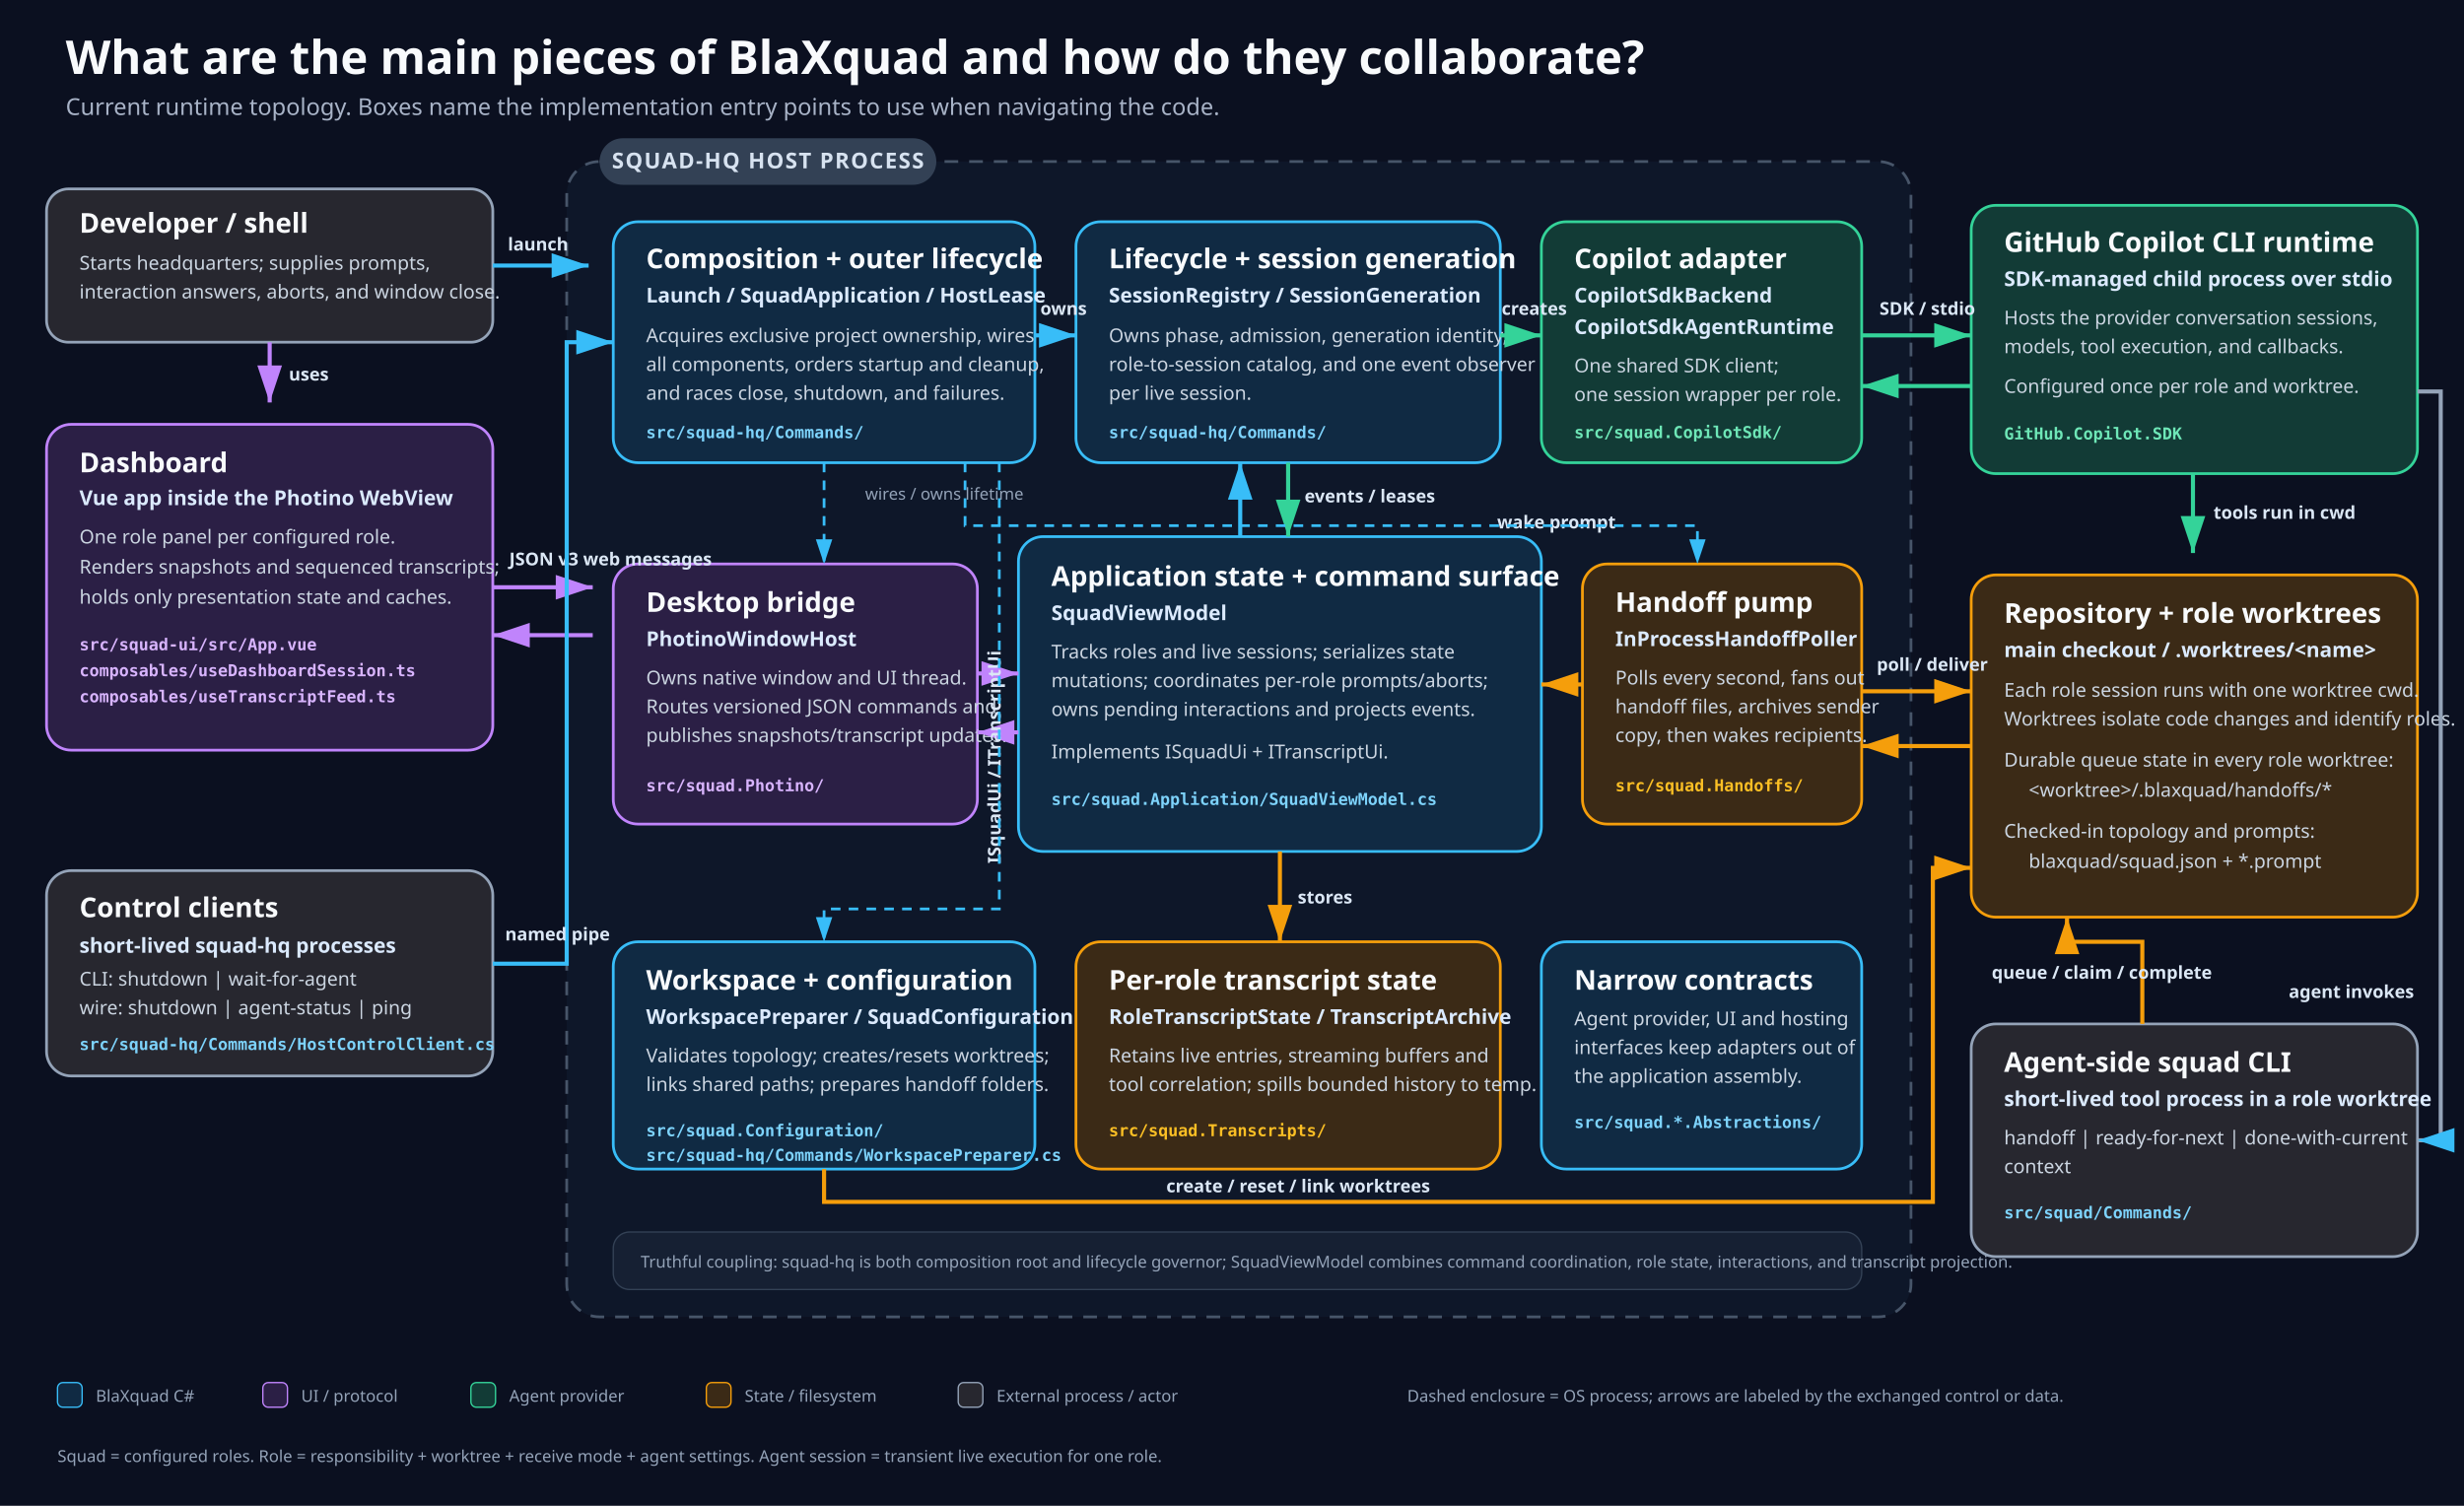
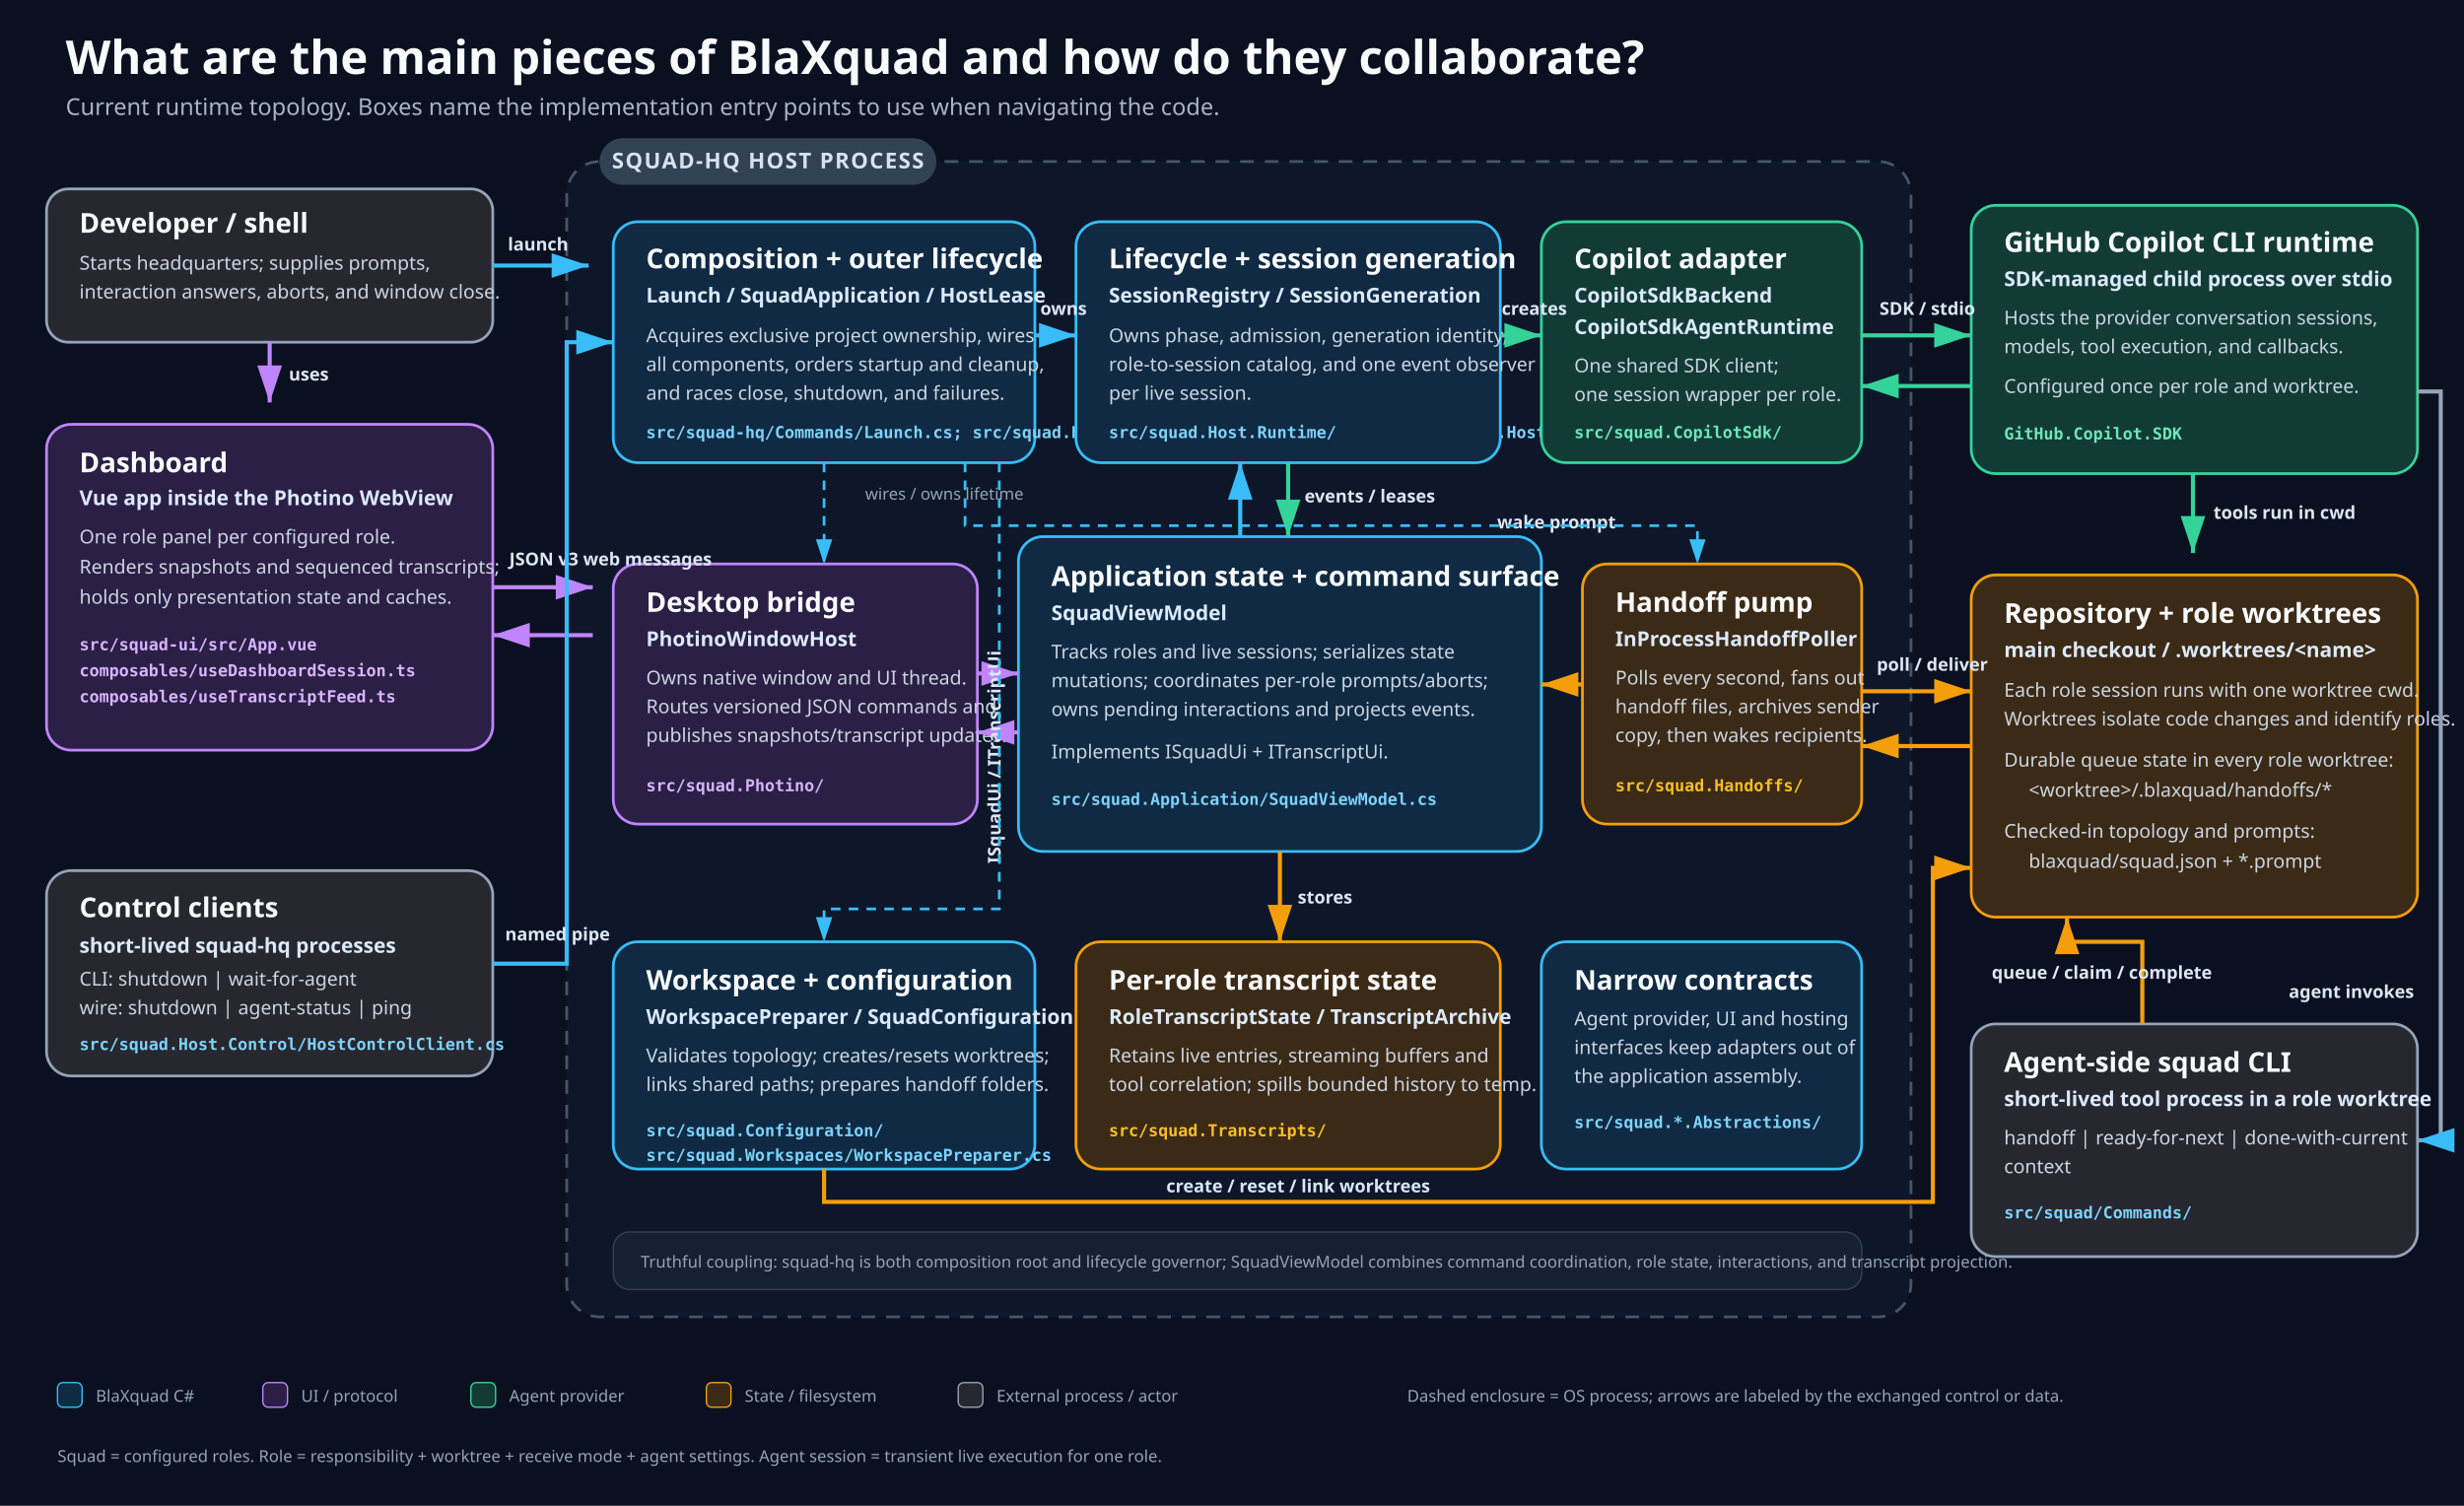
<svg xmlns="http://www.w3.org/2000/svg" width="1800" height="1100" viewBox="0 0 1800 1100" role="img" aria-labelledby="title desc">
  <defs>
    <marker id="arrowBlue" markerWidth="10" markerHeight="10" refX="9" refY="3" orient="auto" markerUnits="strokeWidth">
      <path d="M0,0 L0,6 L9,3 z" fill="#38bdf8" />
    </marker>
    <marker id="arrowGreen" markerWidth="10" markerHeight="10" refX="9" refY="3" orient="auto" markerUnits="strokeWidth">
      <path d="M0,0 L0,6 L9,3 z" fill="#34d399" />
    </marker>
    <marker id="arrowPurple" markerWidth="10" markerHeight="10" refX="9" refY="3" orient="auto" markerUnits="strokeWidth">
      <path d="M0,0 L0,6 L9,3 z" fill="#c084fc" />
    </marker>
    <marker id="arrowOrange" markerWidth="10" markerHeight="10" refX="9" refY="3" orient="auto" markerUnits="strokeWidth">
      <path d="M0,0 L0,6 L9,3 z" fill="#f59e0b" />
    </marker>
    <style>
      .title { font: 700 34px "Segoe UI", sans-serif; fill: #f8fafc; }
      .subtitle { font: 400 17px "Segoe UI", sans-serif; fill: #a8b3c7; }
      .group-title { font: 700 16px "Segoe UI", sans-serif; fill: #d7e2f0; letter-spacing: 1px; }
      .node-title { font: 700 20px "Segoe UI", sans-serif; fill: #f8fafc; }
      .node-subtitle { font: 600 15px "Segoe UI", sans-serif; fill: #dbeafe; }
      .body { font: 400 14px "Segoe UI", sans-serif; fill: #cbd5e1; }
      .path { font: 600 12px Consolas, "SFMono-Regular", monospace; fill: #7dd3fc; }
      .path-purple { font: 600 12px Consolas, "SFMono-Regular", monospace; fill: #d8b4fe; }
      .path-green { font: 600 12px Consolas, "SFMono-Regular", monospace; fill: #6ee7b7; }
      .path-orange { font: 600 12px Consolas, "SFMono-Regular", monospace; fill: #fbbf24; }
      .edge { font: 600 13px "Segoe UI", sans-serif; fill: #dbe7f5; }
      .small { font: 400 12px "Segoe UI", sans-serif; fill: #94a3b8; }
      .badge { font: 700 12px "Segoe UI", sans-serif; fill: #e2e8f0; letter-spacing: .4px; }
    </style>
  </defs>
  <rect width="1800" height="1100" fill="#0b1020" />
  <text x="48" y="54" class="title">What are the main pieces of BlaXquad and how do they collaborate?</text>
  <text x="48" y="84" class="subtitle">Current runtime topology. Boxes name the implementation entry points to use when navigating the code.</text>
  <rect x="414" y="118" width="982" height="844" rx="24" fill="#0e1729" stroke="#475569" stroke-width="2" stroke-dasharray="10 8" />
  <rect x="438" y="101" width="246" height="34" rx="17" fill="#334155" />
  <text x="561" y="123" text-anchor="middle" class="group-title">SQUAD-HQ HOST PROCESS</text>
  <rect x="34" y="138" width="326" height="112" rx="16" fill="#27272f" stroke="#94a3b8" stroke-width="2" />
  <text x="58" y="170" class="node-title">Developer / shell</text>
  <text x="58" y="197" class="body">Starts headquarters; supplies prompts,</text>
  <text x="58" y="218" class="body">interaction answers, aborts, and window close.</text>
  <rect x="34" y="310" width="326" height="238" rx="18" fill="#2b1f45" stroke="#c084fc" stroke-width="2" />
  <text x="58" y="345" class="node-title">Dashboard</text>
  <text x="58" y="369" class="node-subtitle">Vue app inside the Photino WebView</text>
  <text x="58" y="397" class="body">One role panel per configured role.</text>
  <text x="58" y="419" class="body">Renders snapshots and sequenced transcripts;</text>
  <text x="58" y="441" class="body">holds only presentation state and caches.</text>
  <text x="58" y="475" class="path-purple">src/squad-ui/src/App.vue</text>
  <text x="58" y="494" class="path-purple">composables/useDashboardSession.ts</text>
  <text x="58" y="513" class="path-purple">composables/useTranscriptFeed.ts</text>
  <rect x="34" y="636" width="326" height="150" rx="18" fill="#27272f" stroke="#94a3b8" stroke-width="2" />
  <text x="58" y="670" class="node-title">Control clients</text>
  <text x="58" y="696" class="node-subtitle">short-lived squad-hq processes</text>
  <text x="58" y="720" class="body">CLI: shutdown | wait-for-agent</text>
  <text x="58" y="741" class="body">wire: shutdown | agent-status | ping</text>
-   <text x="58" y="767" class="path">src/squad-hq/Commands/HostControlClient.cs</text>
+   <text x="58" y="767" class="path">src/squad.Host.Control/HostControlClient.cs</text>
  <rect x="448" y="162" width="308" height="176" rx="18" fill="#102a43" stroke="#38bdf8" stroke-width="2" />
  <text x="472" y="196" class="node-title">Composition + outer lifecycle</text>
  <text x="472" y="221" class="node-subtitle">Launch / SquadApplication / HostLease</text>
  <text x="472" y="250" class="body">Acquires exclusive project ownership, wires</text>
  <text x="472" y="271" class="body">all components, orders startup and cleanup,</text>
  <text x="472" y="292" class="body">and races close, shutdown, and failures.</text>
-   <text x="472" y="320" class="path">src/squad-hq/Commands/</text>
+   <text x="472" y="320" class="path">src/squad-hq/Commands/Launch.cs; src/squad.Host.Runtime/SquadApplication.cs; src/squad.Host.Control/HostLease.cs</text>
  <rect x="786" y="162" width="310" height="176" rx="18" fill="#102a43" stroke="#38bdf8" stroke-width="2" />
  <text x="810" y="196" class="node-title">Lifecycle + session generation</text>
  <text x="810" y="221" class="node-subtitle">SessionRegistry / SessionGeneration</text>
  <text x="810" y="250" class="body">Owns phase, admission, generation identity,</text>
  <text x="810" y="271" class="body">role-to-session catalog, and one event observer</text>
  <text x="810" y="292" class="body">per live session.</text>
-   <text x="810" y="320" class="path">src/squad-hq/Commands/</text>
+   <text x="810" y="320" class="path">src/squad.Host.Runtime/</text>
  <rect x="1126" y="162" width="234" height="176" rx="18" fill="#123b36" stroke="#34d399" stroke-width="2" />
  <text x="1150" y="196" class="node-title">Copilot adapter</text>
  <text x="1150" y="221" class="node-subtitle">CopilotSdkBackend</text>
  <text x="1150" y="244" class="node-subtitle">CopilotSdkAgentRuntime</text>
  <text x="1150" y="272" class="body">One shared SDK client;</text>
  <text x="1150" y="293" class="body">one session wrapper per role.</text>
  <text x="1150" y="320" class="path-green">src/squad.CopilotSdk/</text>
  <rect x="448" y="412" width="266" height="190" rx="18" fill="#2b1f45" stroke="#c084fc" stroke-width="2" />
  <text x="472" y="447" class="node-title">Desktop bridge</text>
  <text x="472" y="472" class="node-subtitle">PhotinoWindowHost</text>
  <text x="472" y="500" class="body">Owns native window and UI thread.</text>
  <text x="472" y="521" class="body">Routes versioned JSON commands and</text>
  <text x="472" y="542" class="body">publishes snapshots/transcript updates.</text>
  <text x="472" y="578" class="path-purple">src/squad.Photino/</text>
  <rect x="744" y="392" width="382" height="230" rx="18" fill="#102a43" stroke="#38bdf8" stroke-width="2" />
  <text x="768" y="428" class="node-title">Application state + command surface</text>
  <text x="768" y="453" class="node-subtitle">SquadViewModel</text>
  <text x="768" y="481" class="body">Tracks roles and live sessions; serializes state</text>
  <text x="768" y="502" class="body">mutations; coordinates per-role prompts/aborts;</text>
  <text x="768" y="523" class="body">owns pending interactions and projects events.</text>
  <text x="768" y="554" class="body">Implements ISquadUi + ITranscriptUi.</text>
  <text x="768" y="588" class="path">src/squad.Application/SquadViewModel.cs</text>
  <rect x="1156" y="412" width="204" height="190" rx="18" fill="#3b2a16" stroke="#f59e0b" stroke-width="2" />
  <text x="1180" y="447" class="node-title">Handoff pump</text>
  <text x="1180" y="472" class="node-subtitle">InProcessHandoffPoller</text>
  <text x="1180" y="500" class="body">Polls every second, fans out</text>
  <text x="1180" y="521" class="body">handoff files, archives sender</text>
  <text x="1180" y="542" class="body">copy, then wakes recipients.</text>
  <text x="1180" y="578" class="path-orange">src/squad.Handoffs/</text>
  <rect x="448" y="688" width="308" height="166" rx="18" fill="#102a43" stroke="#38bdf8" stroke-width="2" />
  <text x="472" y="723" class="node-title">Workspace + configuration</text>
  <text x="472" y="748" class="node-subtitle">WorkspacePreparer / SquadConfiguration</text>
  <text x="472" y="776" class="body">Validates topology; creates/resets worktrees;</text>
  <text x="472" y="797" class="body">links shared paths; prepares handoff folders.</text>
  <text x="472" y="830" class="path">src/squad.Configuration/</text>
-   <text x="472" y="848" class="path">src/squad-hq/Commands/WorkspacePreparer.cs</text>
+   <text x="472" y="848" class="path">src/squad.Workspaces/WorkspacePreparer.cs</text>
  <rect x="786" y="688" width="310" height="166" rx="18" fill="#3b2a16" stroke="#f59e0b" stroke-width="2" />
  <text x="810" y="723" class="node-title">Per-role transcript state</text>
  <text x="810" y="748" class="node-subtitle">RoleTranscriptState / TranscriptArchive</text>
  <text x="810" y="776" class="body">Retains live entries, streaming buffers and</text>
  <text x="810" y="797" class="body">tool correlation; spills bounded history to temp.</text>
  <text x="810" y="830" class="path-orange">src/squad.Transcripts/</text>
  <rect x="1126" y="688" width="234" height="166" rx="18" fill="#102a43" stroke="#38bdf8" stroke-width="2" />
  <text x="1150" y="723" class="node-title">Narrow contracts</text>
  <text x="1150" y="749" class="body">Agent provider, UI and hosting</text>
  <text x="1150" y="770" class="body">interfaces keep adapters out of</text>
  <text x="1150" y="791" class="body">the application assembly.</text>
  <text x="1150" y="824" class="path">src/squad.*.Abstractions/</text>
  <rect x="1440" y="150" width="326" height="196" rx="18" fill="#123b36" stroke="#34d399" stroke-width="2" />
  <text x="1464" y="184" class="node-title">GitHub Copilot CLI runtime</text>
  <text x="1464" y="209" class="node-subtitle">SDK-managed child process over stdio</text>
  <text x="1464" y="237" class="body">Hosts the provider conversation sessions,</text>
  <text x="1464" y="258" class="body">models, tool execution, and callbacks.</text>
  <text x="1464" y="287" class="body">Configured once per role and worktree.</text>
  <text x="1464" y="321" class="path-green">GitHub.Copilot.SDK</text>
  <rect x="1440" y="420" width="326" height="250" rx="18" fill="#3b2a16" stroke="#f59e0b" stroke-width="2" />
  <text x="1464" y="455" class="node-title">Repository + role worktrees</text>
  <text x="1464" y="480" class="node-subtitle">main checkout / .worktrees/&lt;name&gt;</text>
  <text x="1464" y="509" class="body">Each role session runs with one worktree cwd.</text>
  <text x="1464" y="530" class="body">Worktrees isolate code changes and identify roles.</text>
  <text x="1464" y="560" class="body">Durable queue state in every role worktree:</text>
  <text x="1482" y="582" class="body">&lt;worktree&gt;/.blaxquad/handoffs/*</text>
  <text x="1464" y="612" class="body">Checked-in topology and prompts:</text>
  <text x="1482" y="634" class="body">blaxquad/squad.json + *.prompt</text>
  <rect x="1440" y="748" width="326" height="170" rx="18" fill="#27272f" stroke="#94a3b8" stroke-width="2" />
  <text x="1464" y="783" class="node-title">Agent-side squad CLI</text>
  <text x="1464" y="808" class="node-subtitle">short-lived tool process in a role worktree</text>
  <text x="1464" y="836" class="body">handoff | ready-for-next | done-with-current</text>
  <text x="1464" y="857" class="body">context</text>
  <text x="1464" y="890" class="path">src/squad/Commands/</text>
  <path d="M360 194 H430" fill="none" stroke="#38bdf8" stroke-width="3" marker-end="url(#arrowBlue)" />
  <text x="371" y="183" class="edge">launch</text>
  <path d="M197 250 V294" fill="none" stroke="#c084fc" stroke-width="3" marker-end="url(#arrowPurple)" />
  <text x="211" y="278" class="edge">uses</text>
  <path d="M360 429 H433" fill="none" stroke="#c084fc" stroke-width="3" marker-end="url(#arrowPurple)" />
  <path d="M433 464 H360" fill="none" stroke="#c084fc" stroke-width="3" marker-end="url(#arrowPurple)" />
  <text x="372" y="413" class="edge">JSON v3 web messages</text>
  <path d="M360 704 H414 V250 H448" fill="none" stroke="#38bdf8" stroke-width="3" marker-end="url(#arrowBlue)" />
  <text x="369" y="687" class="edge">named pipe</text>
  <path d="M756 245 H786" fill="none" stroke="#38bdf8" stroke-width="3" marker-end="url(#arrowBlue)" />
  <text x="760" y="230" class="edge">owns</text>
  <path d="M1096 245 H1126" fill="none" stroke="#34d399" stroke-width="3" marker-end="url(#arrowGreen)" />
  <text x="1097" y="230" class="edge">creates</text>
  <path d="M1360 245 H1440" fill="none" stroke="#34d399" stroke-width="3" marker-end="url(#arrowGreen)" />
  <path d="M1440 282 H1360" fill="none" stroke="#34d399" stroke-width="3" marker-end="url(#arrowGreen)" />
  <text x="1373" y="230" class="edge">SDK / stdio</text>
  <path d="M941 338 V392" fill="none" stroke="#34d399" stroke-width="3" marker-end="url(#arrowGreen)" />
  <path d="M906 392 V338" fill="none" stroke="#38bdf8" stroke-width="3" marker-end="url(#arrowBlue)" />
  <text x="953" y="367" class="edge">events / leases</text>
  <path d="M714 492 H744" fill="none" stroke="#c084fc" stroke-width="3" marker-end="url(#arrowPurple)" />
  <path d="M744 535 H714" fill="none" stroke="#c084fc" stroke-width="3" marker-end="url(#arrowPurple)" />
  <text x="731" y="553" text-anchor="middle" class="edge" transform="rotate(-90 731 553)">ISquadUi / ITranscriptUi</text>
  <path d="M1156 500 H1126" fill="none" stroke="#f59e0b" stroke-width="3" marker-end="url(#arrowOrange)" />
  <text x="1137" y="386" text-anchor="middle" class="edge">wake prompt</text>
  <path d="M602 338 V412" fill="none" stroke="#38bdf8" stroke-width="2" stroke-dasharray="7 6" marker-end="url(#arrowBlue)" />
  <path d="M730 338 V664 H602 V688" fill="none" stroke="#38bdf8" stroke-width="2" stroke-dasharray="7 6" marker-end="url(#arrowBlue)" />
  <path d="M705 338 V384 H1240 V412" fill="none" stroke="#38bdf8" stroke-width="2" stroke-dasharray="7 6" marker-end="url(#arrowBlue)" />
  <text x="632" y="365" class="small">wires / owns lifetime</text>
  <path d="M935 622 V688" fill="none" stroke="#f59e0b" stroke-width="3" marker-end="url(#arrowOrange)" />
  <text x="948" y="660" class="edge">stores</text>
  <path d="M1360 505 H1440" fill="none" stroke="#f59e0b" stroke-width="3" marker-end="url(#arrowOrange)" />
  <path d="M1440 545 H1360" fill="none" stroke="#f59e0b" stroke-width="3" marker-end="url(#arrowOrange)" />
  <text x="1371" y="490" class="edge">poll / deliver</text>
  <path d="M602 854 V878 H1412 V634 H1440" fill="none" stroke="#f59e0b" stroke-width="3" marker-end="url(#arrowOrange)" />
  <text x="852" y="871" class="edge">create / reset / link worktrees</text>
  <path d="M1602 346 V404" fill="none" stroke="#34d399" stroke-width="3" marker-end="url(#arrowGreen)" />
  <text x="1617" y="379" class="edge">tools run in cwd</text>
  <path d="M1766 286 H1783 V833 H1766" fill="none" stroke="#94a3b8" stroke-width="3" marker-end="url(#arrowBlue)" />
  <text x="1672" y="729" class="edge">agent invokes</text>
  <path d="M1565 748 V688 H1510 V670" fill="none" stroke="#f59e0b" stroke-width="3" marker-end="url(#arrowOrange)" />
  <text x="1455" y="715" class="edge">queue / claim / complete</text>
  <rect x="448" y="900" width="912" height="42" rx="12" fill="#162033" stroke="#334155" />
  <text x="468" y="926" class="small">Truthful coupling: squad-hq is both composition root and lifecycle governor; SquadViewModel combines command coordination, role state, interactions, and transcript projection.</text>
  <g transform="translate(42,1010)">
    <rect width="18" height="18" rx="4" fill="#102a43" stroke="#38bdf8" />
    <text x="28" y="14" class="small">BlaXquad C#</text>
    <rect x="150" width="18" height="18" rx="4" fill="#2b1f45" stroke="#c084fc" />
    <text x="178" y="14" class="small">UI / protocol</text>
    <rect x="302" width="18" height="18" rx="4" fill="#123b36" stroke="#34d399" />
    <text x="330" y="14" class="small">Agent provider</text>
    <rect x="474" width="18" height="18" rx="4" fill="#3b2a16" stroke="#f59e0b" />
    <text x="502" y="14" class="small">State / filesystem</text>
    <rect x="658" width="18" height="18" rx="4" fill="#27272f" stroke="#94a3b8" />
    <text x="686" y="14" class="small">External process / actor</text>
    <text x="986" y="14" class="small">Dashed enclosure = OS process; arrows are labeled by the exchanged control or data.</text>
  </g>
  <text x="42" y="1068" class="small">Squad = configured roles. Role = responsibility + worktree + receive mode + agent settings. Agent session = transient live execution for one role.</text>
</svg>
